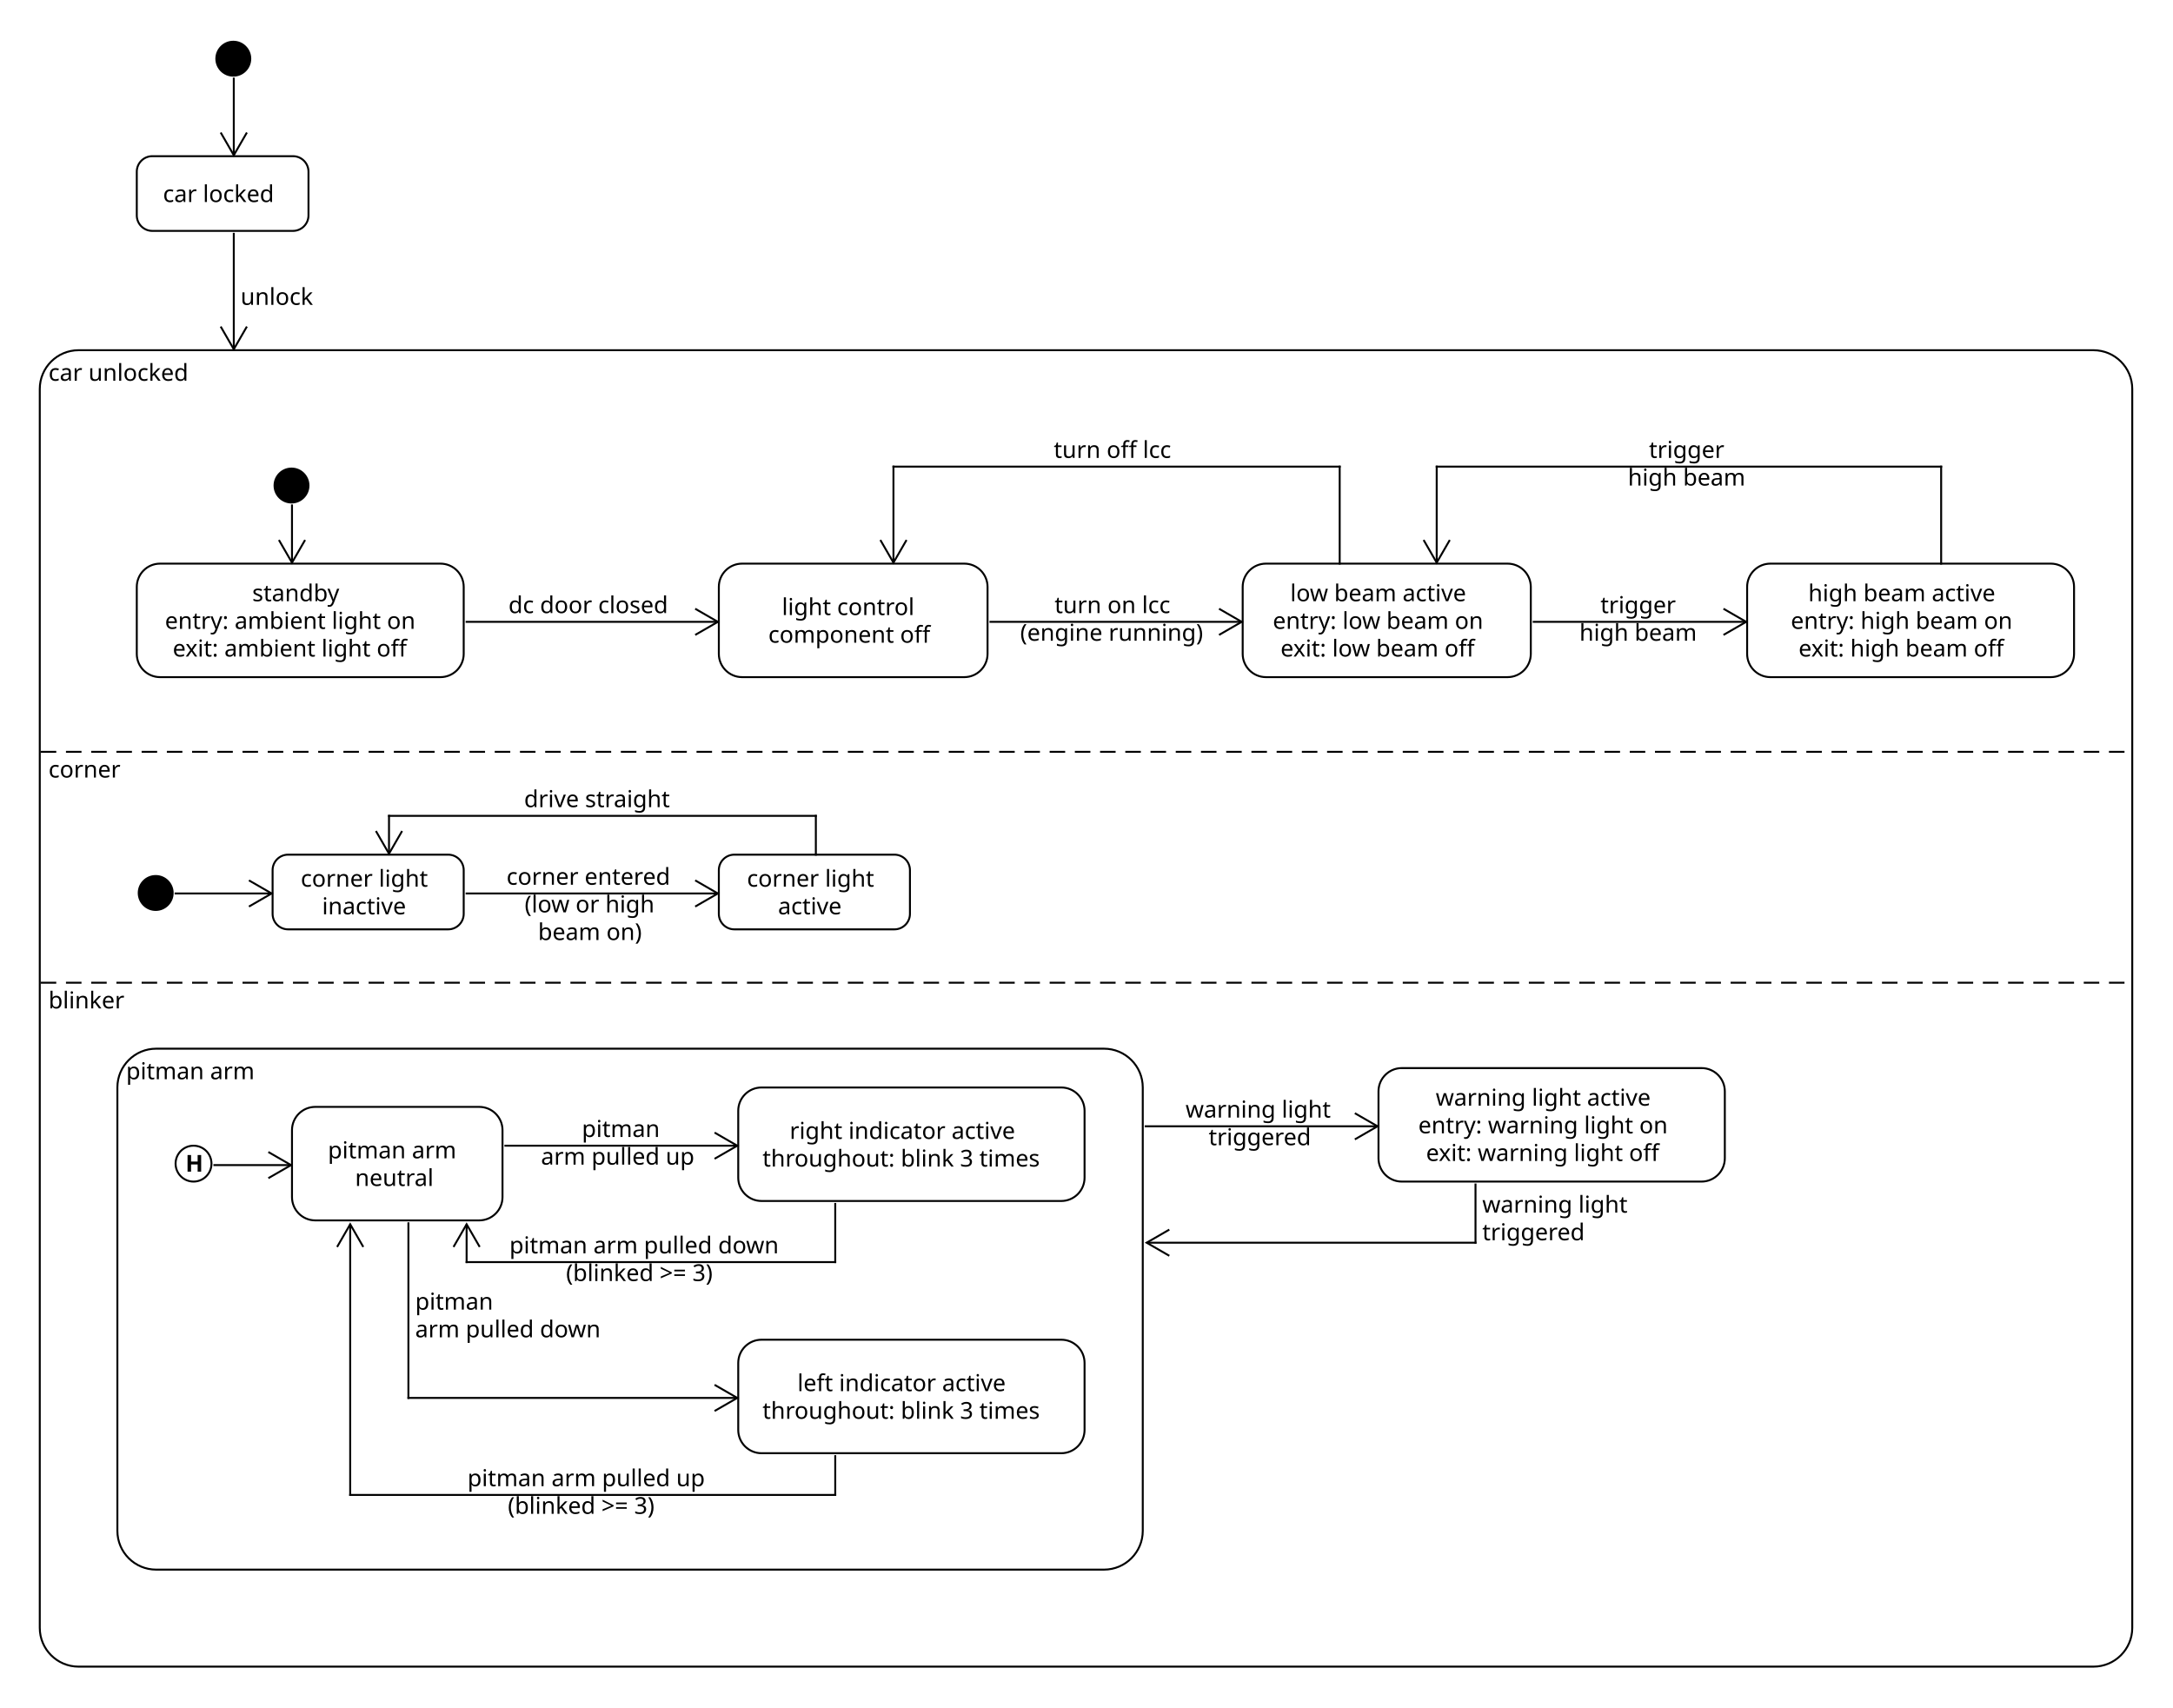
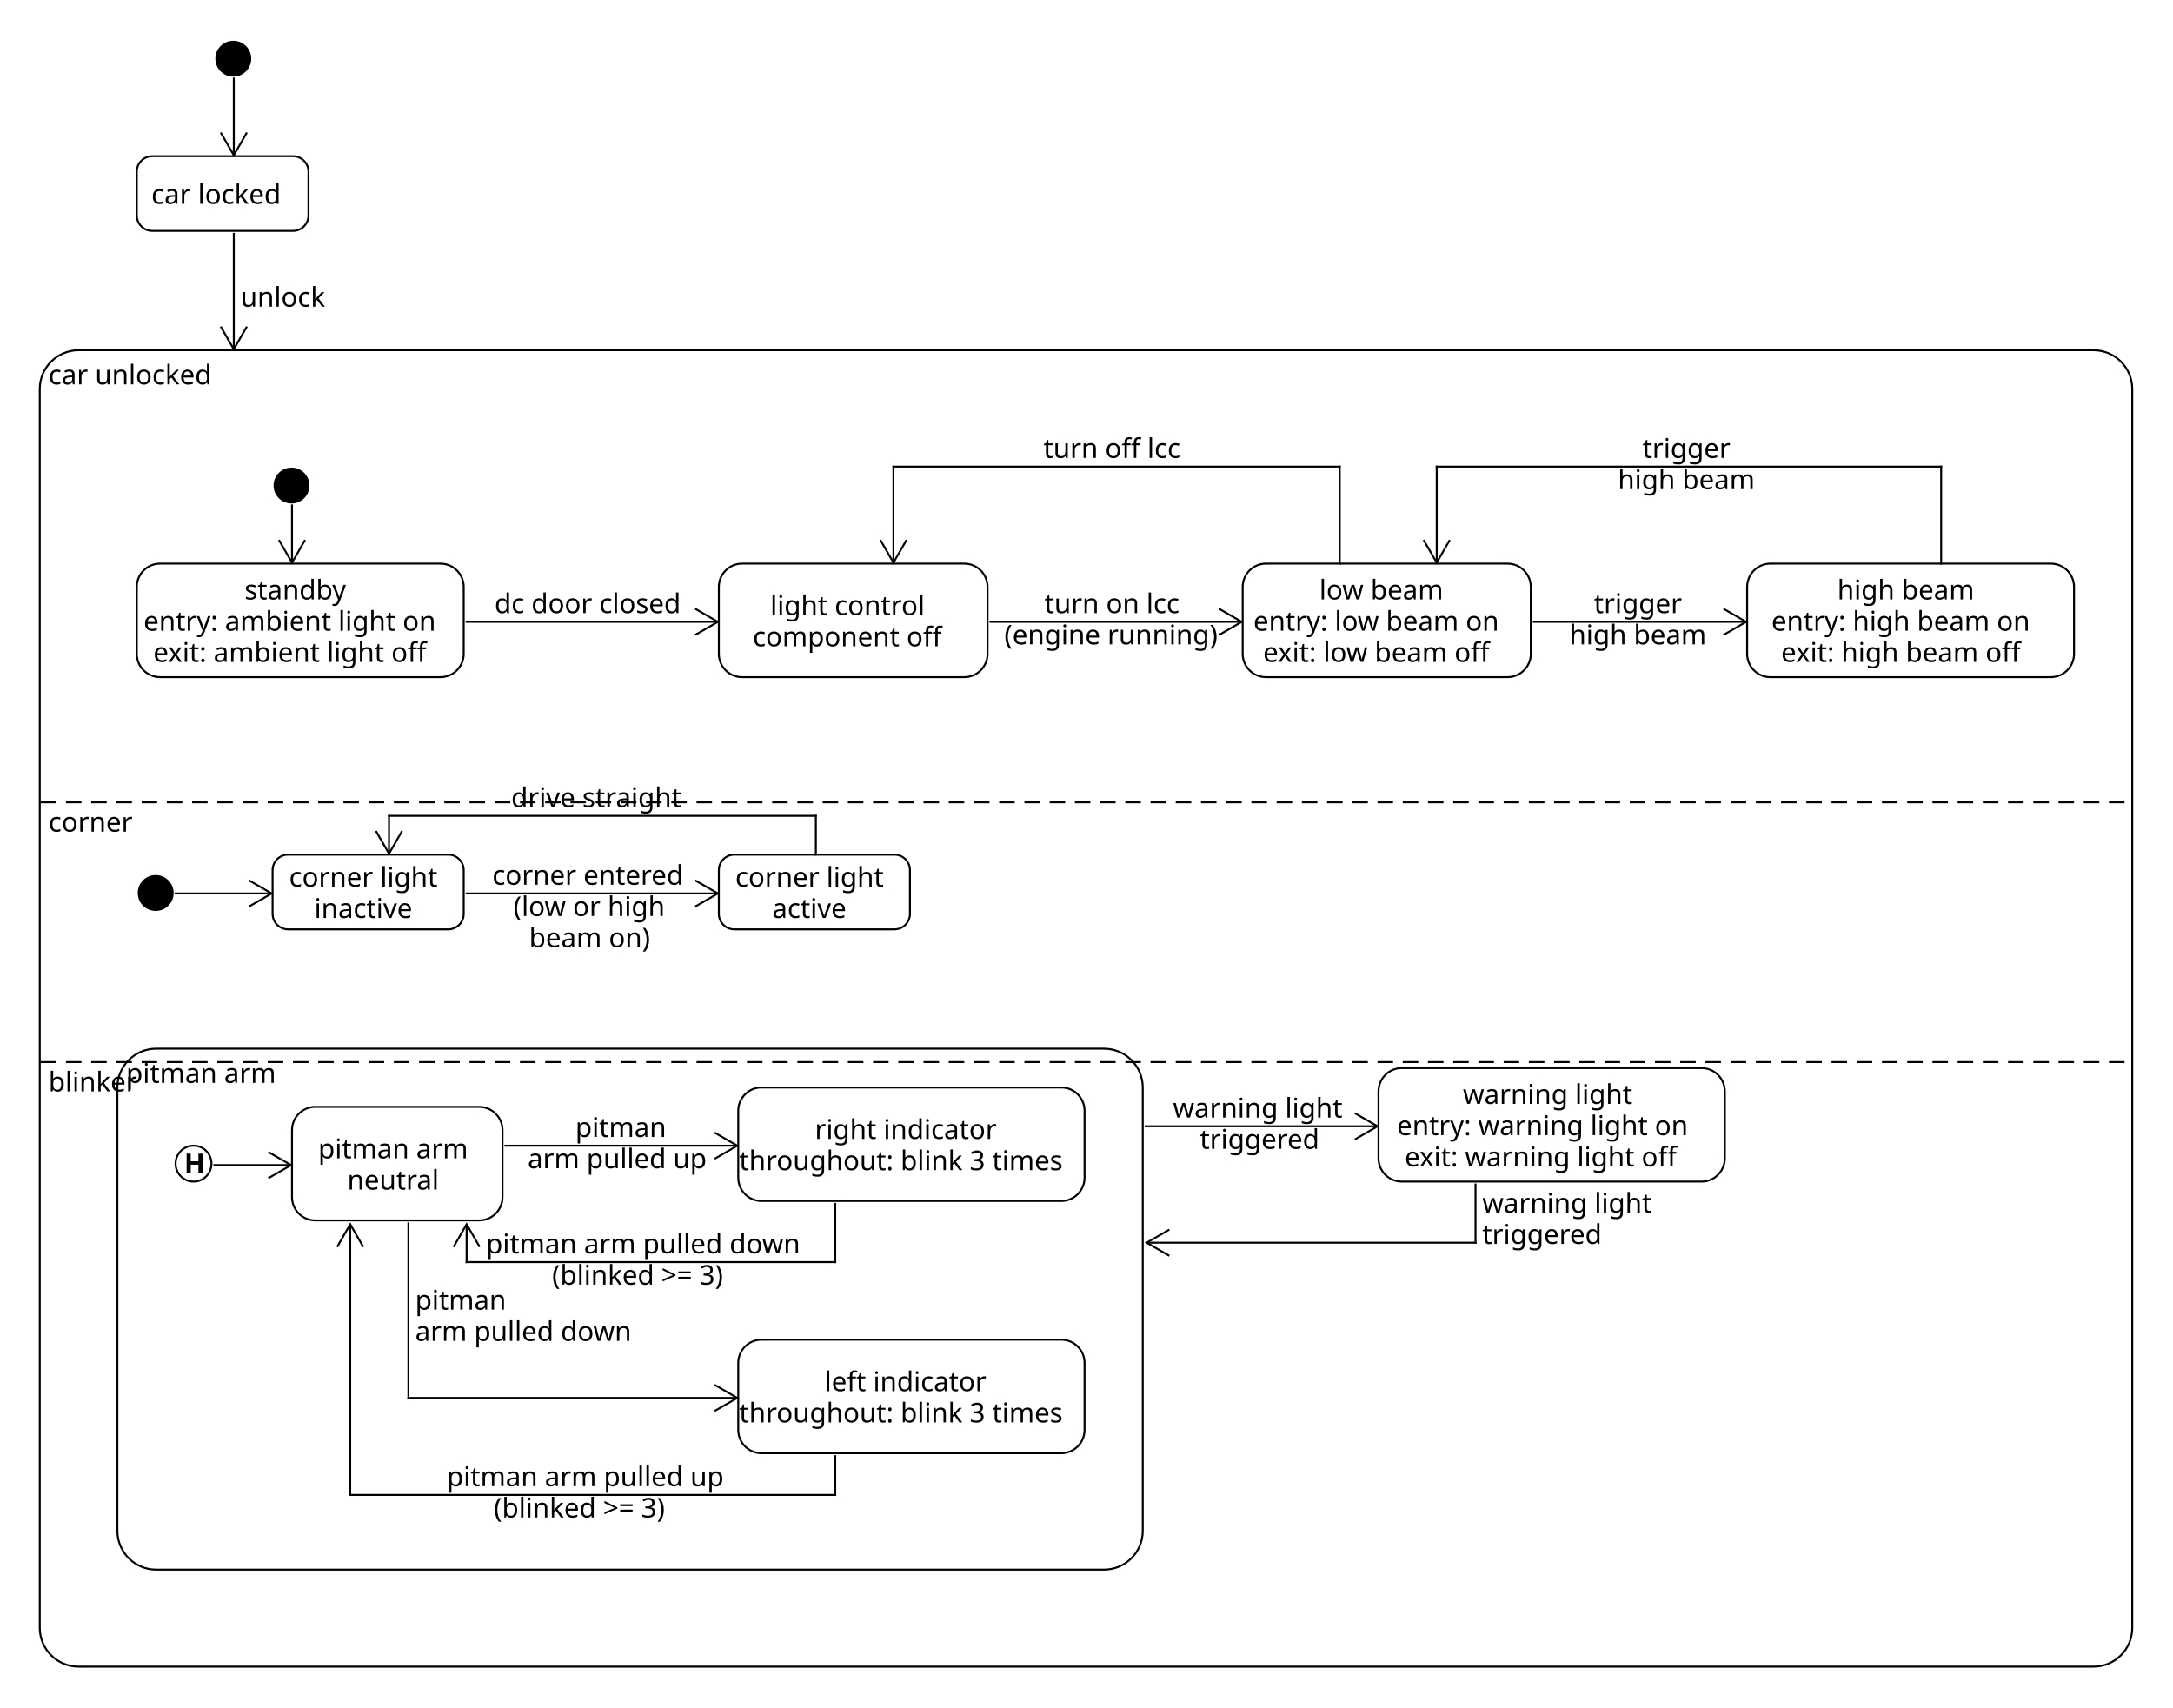
<svg xmlns="http://www.w3.org/2000/svg" fill-opacity="1" color-rendering="auto" color-interpolation="auto" text-rendering="auto" stroke="black" stroke-linecap="square" width="1120" stroke-miterlimit="10" shape-rendering="auto" stroke-opacity="1" fill="black" stroke-dasharray="none" font-weight="normal" stroke-width="1" viewBox="130 10 1120 880" height="880" font-family="'Dialog'" font-style="normal" stroke-linejoin="miter" font-size="12px" stroke-dashoffset="0" image-rendering="auto">
  <defs id="genericDefs" />
  <g>
    <defs id="defs1">
      <clipPath clipPathUnits="userSpaceOnUse" id="clipPath1">
        <path d="M0 0 L2147483647 0 L2147483647 2147483647 L0 2147483647 L0 0 Z" />
      </clipPath>
      <clipPath clipPathUnits="userSpaceOnUse" id="clipPath2">
        <path d="M0 0 L0 680 L1080 680 L1080 0 Z" />
      </clipPath>
      <clipPath clipPathUnits="userSpaceOnUse" id="clipPath3">
        <path d="M0 0 L0 270 L530 270 L530 0 Z" />
      </clipPath>
      <clipPath clipPathUnits="userSpaceOnUse" id="clipPath4">
        <path d="M0 0 L0 20 L20 20 L20 0 Z" />
      </clipPath>
      <clipPath clipPathUnits="userSpaceOnUse" id="clipPath5">
        <path d="M0 0 L0 60 L180 60 L180 0 Z" />
      </clipPath>
      <clipPath clipPathUnits="userSpaceOnUse" id="clipPath6">
        <path d="M0 0 L0 60 L110 60 L110 0 Z" />
      </clipPath>
      <clipPath clipPathUnits="userSpaceOnUse" id="clipPath7">
        <path d="M0 0 L0 40 L100 40 L100 0 Z" />
      </clipPath>
      <clipPath clipPathUnits="userSpaceOnUse" id="clipPath8">
        <path d="M0 0 L0 60 L170 60 L170 0 Z" />
      </clipPath>
      <clipPath clipPathUnits="userSpaceOnUse" id="clipPath9">
        <path d="M0 0 L0 60 L150 60 L150 0 Z" />
      </clipPath>
      <clipPath clipPathUnits="userSpaceOnUse" id="clipPath10">
        <path d="M0 0 L0 60 L140 60 L140 0 Z" />
      </clipPath>
      <clipPath clipPathUnits="userSpaceOnUse" id="clipPath11">
        <path d="M0 0 L0 40 L90 40 L90 0 Z" />
      </clipPath>
      <clipPath clipPathUnits="userSpaceOnUse" id="clipPath12">
-         <path d="M0 0 L0 40 L150 40 L150 0 Z" />
+         <path d="M0 0 L0 50 L150 50 L150 0 Z" />
      </clipPath>
      <clipPath clipPathUnits="userSpaceOnUse" id="clipPath13">
        <path d="M0 0 L0 60 L250 60 L250 0 Z" />
      </clipPath>
      <clipPath clipPathUnits="userSpaceOnUse" id="clipPath14">
-         <path d="M0 0 L0 60 L280 60 L280 0 Z" />
+         <path d="M0 0 L0 60 L290 60 L290 0 Z" />
      </clipPath>
      <clipPath clipPathUnits="userSpaceOnUse" id="clipPath15">
-         <path d="M0 0 L0 170 L280 170 L280 0 Z" />
+         <path d="M0 0 L0 180 L280 180 L280 0 Z" />
      </clipPath>
      <clipPath clipPathUnits="userSpaceOnUse" id="clipPath16">
        <path d="M0 0 L0 120 L200 120 L200 0 Z" />
      </clipPath>
      <clipPath clipPathUnits="userSpaceOnUse" id="clipPath17">
-         <path d="M0 0 L0 60 L220 60 L220 0 Z" />
+         <path d="M0 0 L0 70 L220 70 L220 0 Z" />
      </clipPath>
      <clipPath clipPathUnits="userSpaceOnUse" id="clipPath18">
        <path d="M0 0 L0 30 L70 30 L70 0 Z" />
      </clipPath>
      <clipPath clipPathUnits="userSpaceOnUse" id="clipPath19">
        <path d="M0 0 L0 60 L160 60 L160 0 Z" />
      </clipPath>
      <clipPath clipPathUnits="userSpaceOnUse" id="clipPath20">
        <path d="M0 0 L0 30 L80 30 L80 0 Z" />
      </clipPath>
      <clipPath clipPathUnits="userSpaceOnUse" id="clipPath21">
        <path d="M0 0 L0 60 L30 60 L30 0 Z" />
      </clipPath>
      <clipPath clipPathUnits="userSpaceOnUse" id="clipPath22">
        <path d="M0 0 L0 90 L290 90 L290 0 Z" />
      </clipPath>
      <clipPath clipPathUnits="userSpaceOnUse" id="clipPath23">
        <path d="M0 0 L0 90 L260 90 L260 0 Z" />
      </clipPath>
      <clipPath clipPathUnits="userSpaceOnUse" id="clipPath24">
-         <path d="M0 0 L0 40 L140 40 L140 0 Z" />
+         <path d="M0 0 L0 50 L140 50 L140 0 Z" />
      </clipPath>
      <clipPath clipPathUnits="userSpaceOnUse" id="clipPath25">
+         <path d="M0 0 L0 50 L160 50 L160 0 Z" />
+       </clipPath>
+       <clipPath clipPathUnits="userSpaceOnUse" id="clipPath26">
        <path d="M0 0 L0 40 L160 40 L160 0 Z" />
      </clipPath>
-       <clipPath clipPathUnits="userSpaceOnUse" id="clipPath26">
+       <clipPath clipPathUnits="userSpaceOnUse" id="clipPath27">
        <path d="M0 0 L0 90 L70 90 L70 0 Z" />
      </clipPath>
-       <clipPath clipPathUnits="userSpaceOnUse" id="clipPath27">
+       <clipPath clipPathUnits="userSpaceOnUse" id="clipPath28">
        <path d="M0 0 L0 70 L30 70 L30 0 Z" />
      </clipPath>
    </defs>
    <g fill="rgb(255,255,255)" fill-opacity="0" transform="translate(150,190)" stroke-opacity="0" stroke="rgb(255,255,255)">
      <rect x="0.5" y="0.5" clip-path="url(#clipPath2)" width="1078.5" rx="20" ry="20" height="678.5" stroke="none" />
    </g>
    <g transform="translate(150,190)">
      <rect x="0.5" y="0.5" clip-path="url(#clipPath2)" fill="none" width="1078.5" rx="20" ry="20" height="678.5" />
-       <text x="5" xml:space="preserve" y="16.25" clip-path="url(#clipPath2)" font-family="sans-serif" stroke="none">car unlocked</text>
-     </g>
-     <g stroke-miterlimit="5" stroke-dasharray="8,5" font-family="sans-serif" transform="translate(150,190)" stroke-linecap="butt">
-       <path fill="none" d="M1 207.5 L1079 207.5" clip-path="url(#clipPath2)" />
-       <text x="5" xml:space="preserve" y="220.75" clip-path="url(#clipPath2)" stroke="none">corner</text>
-       <path fill="none" d="M1 326.5 L1079 326.5" clip-path="url(#clipPath2)" />
-       <text x="5" xml:space="preserve" y="339.75" clip-path="url(#clipPath2)" stroke="none">blinker</text>
+       <text x="5" font-size="14px" y="18.109" clip-path="url(#clipPath2)" font-family="sans-serif" stroke="none" xml:space="preserve">car unlocked</text>
+     </g>
+     <g stroke-miterlimit="5" font-size="14px" stroke-dasharray="8,5" font-family="sans-serif" transform="translate(150,190)" stroke-linecap="butt">
+       <path fill="none" d="M1 233.531 L1079 233.531" clip-path="url(#clipPath2)" />
+       <text x="5" xml:space="preserve" y="248.641" clip-path="url(#clipPath2)" stroke="none">corner</text>
+       <path fill="none" d="M1 367.406 L1079 367.406" clip-path="url(#clipPath2)" />
+       <text x="5" xml:space="preserve" y="382.516" clip-path="url(#clipPath2)" stroke="none">blinker</text>
    </g>
    <g fill="rgb(255,255,255)" fill-opacity="0" transform="translate(190,550)" stroke-opacity="0" stroke="rgb(255,255,255)">
      <rect x="0.5" y="0.5" clip-path="url(#clipPath3)" width="528.5" rx="20" ry="20" height="268.5" stroke="none" />
    </g>
    <g transform="translate(190,550)">
      <rect x="0.5" y="0.5" clip-path="url(#clipPath3)" fill="none" width="528.5" rx="20" ry="20" height="268.5" />
-       <text x="5" xml:space="preserve" y="16.25" clip-path="url(#clipPath3)" font-family="sans-serif" stroke="none">pitman arm</text>
+       <text x="5" font-size="14px" y="18.109" clip-path="url(#clipPath3)" font-family="sans-serif" stroke="none" xml:space="preserve">pitman arm</text>
    </g>
    <g fill="rgb(255,255,255)" fill-opacity="0" transform="translate(220,600)" stroke-opacity="0" stroke="rgb(255,255,255)">
      <circle r="9.25" clip-path="url(#clipPath4)" cx="9.75" cy="9.75" stroke="none" />
    </g>
    <g transform="translate(220,600)">
      <circle fill="none" r="9.25" clip-path="url(#clipPath4)" cx="9.75" cy="9.75" />
-       <text x="5.586" y="13.875" clip-path="url(#clipPath4)" font-family="sans-serif" stroke="none" font-weight="bold" xml:space="preserve">H</text>
+       <text x="4.922" font-size="14px" y="14.602" clip-path="url(#clipPath4)" font-family="sans-serif" stroke="none" font-weight="bold" xml:space="preserve">H</text>
    </g>
    <g fill="rgb(255,255,255)" fill-opacity="0" transform="translate(840,560)" stroke-opacity="0" stroke="rgb(255,255,255)">
      <rect x="0.5" y="0.5" clip-path="url(#clipPath5)" width="178.5" rx="12" ry="12" height="58.5" stroke="none" />
    </g>
    <g transform="translate(840,560)">
      <rect x="0.5" y="0.5" clip-path="url(#clipPath5)" fill="none" width="178.5" rx="12" ry="12" height="58.5" />
-       <text x="30" xml:space="preserve" y="19.875" clip-path="url(#clipPath5)" font-family="sans-serif" stroke="none">warning light active</text>
-       <text x="21" xml:space="preserve" y="34.125" clip-path="url(#clipPath5)" font-family="sans-serif" stroke="none">entry: warning light on</text>
-       <text x="25" xml:space="preserve" y="48.375" clip-path="url(#clipPath5)" font-family="sans-serif" stroke="none">exit: warning light off</text>
+       <text x="44" font-size="14px" y="18.945" clip-path="url(#clipPath5)" font-family="sans-serif" stroke="none" xml:space="preserve">warning light</text>
+       <text x="10" font-size="14px" y="35.055" clip-path="url(#clipPath5)" font-family="sans-serif" stroke="none" xml:space="preserve">entry: warning light on</text>
+       <text x="14" font-size="14px" y="51.164" clip-path="url(#clipPath5)" font-family="sans-serif" stroke="none" xml:space="preserve">exit: warning light off</text>
    </g>
    <g fill="rgb(255,255,255)" fill-opacity="0" transform="translate(510,700)" stroke-opacity="0" stroke="rgb(255,255,255)">
      <rect x="0.5" y="0.5" clip-path="url(#clipPath5)" width="178.5" rx="12" ry="12" height="58.5" stroke="none" />
    </g>
    <g transform="translate(510,700)">
      <rect x="0.5" y="0.5" clip-path="url(#clipPath5)" fill="none" width="178.5" rx="12" ry="12" height="58.5" />
-       <text x="31" xml:space="preserve" y="27" clip-path="url(#clipPath5)" font-family="sans-serif" stroke="none">left indicator active</text>
-       <text x="13" xml:space="preserve" y="41.25" clip-path="url(#clipPath5)" font-family="sans-serif" stroke="none">throughout: blink 3 times</text>
+       <text x="45" font-size="14px" y="27" clip-path="url(#clipPath5)" font-family="sans-serif" stroke="none" xml:space="preserve">left indicator</text>
+       <text x="1" font-size="14px" y="43.109" clip-path="url(#clipPath5)" font-family="sans-serif" stroke="none" xml:space="preserve">throughout: blink 3 times</text>
    </g>
    <g fill="rgb(255,255,255)" fill-opacity="0" transform="translate(510,570)" stroke-opacity="0" stroke="rgb(255,255,255)">
      <rect x="0.5" y="0.5" clip-path="url(#clipPath5)" width="178.5" rx="12" ry="12" height="58.5" stroke="none" />
    </g>
    <g transform="translate(510,570)">
      <rect x="0.5" y="0.5" clip-path="url(#clipPath5)" fill="none" width="178.5" rx="12" ry="12" height="58.5" />
-       <text x="27" xml:space="preserve" y="27" clip-path="url(#clipPath5)" font-family="sans-serif" stroke="none">right indicator active</text>
-       <text x="13" xml:space="preserve" y="41.25" clip-path="url(#clipPath5)" font-family="sans-serif" stroke="none">throughout: blink 3 times</text>
+       <text x="40" font-size="14px" y="27" clip-path="url(#clipPath5)" font-family="sans-serif" stroke="none" xml:space="preserve">right indicator</text>
+       <text x="1" font-size="14px" y="43.109" clip-path="url(#clipPath5)" font-family="sans-serif" stroke="none" xml:space="preserve">throughout: blink 3 times</text>
    </g>
    <g fill="rgb(255,255,255)" fill-opacity="0" transform="translate(280,580)" stroke-opacity="0" stroke="rgb(255,255,255)">
      <rect x="0.5" y="0.5" clip-path="url(#clipPath6)" width="108.5" rx="12" ry="12" height="58.5" stroke="none" />
    </g>
    <g transform="translate(280,580)">
      <rect x="0.5" y="0.5" clip-path="url(#clipPath6)" fill="none" width="108.5" rx="12" ry="12" height="58.5" />
-       <text x="19" xml:space="preserve" y="27" clip-path="url(#clipPath6)" font-family="sans-serif" stroke="none">pitman arm </text>
-       <text x="33" xml:space="preserve" y="41.25" clip-path="url(#clipPath6)" font-family="sans-serif" stroke="none">neutral</text>
+       <text x="14" font-size="14px" y="27" clip-path="url(#clipPath6)" font-family="sans-serif" stroke="none" xml:space="preserve">pitman arm </text>
+       <text x="29" font-size="14px" y="43.109" clip-path="url(#clipPath6)" font-family="sans-serif" stroke="none" xml:space="preserve">neutral</text>
    </g>
    <g fill="rgb(255,255,255)" fill-opacity="0" transform="translate(500,450)" stroke-opacity="0" stroke="rgb(255,255,255)">
      <rect x="0.5" y="0.5" clip-path="url(#clipPath7)" width="98.5" rx="8" ry="8" height="38.5" stroke="none" />
    </g>
    <g transform="translate(500,450)">
      <rect x="0.5" y="0.5" clip-path="url(#clipPath7)" fill="none" width="98.5" rx="8" ry="8" height="38.5" />
-       <text x="15" xml:space="preserve" y="17" clip-path="url(#clipPath7)" font-family="sans-serif" stroke="none">corner light</text>
-       <text x="31" xml:space="preserve" y="31.25" clip-path="url(#clipPath7)" font-family="sans-serif" stroke="none">active</text>
+       <text x="9" font-size="14px" y="17" clip-path="url(#clipPath7)" font-family="sans-serif" stroke="none" xml:space="preserve">corner light</text>
+       <text x="28" font-size="14px" y="33.109" clip-path="url(#clipPath7)" font-family="sans-serif" stroke="none" xml:space="preserve">active</text>
    </g>
    <g fill="rgb(255,255,255)" fill-opacity="0" transform="translate(270,450)" stroke-opacity="0" stroke="rgb(255,255,255)">
      <rect x="0.5" y="0.5" clip-path="url(#clipPath7)" width="98.5" rx="8" ry="8" height="38.5" stroke="none" />
    </g>
    <g transform="translate(270,450)">
      <rect x="0.5" y="0.5" clip-path="url(#clipPath7)" fill="none" width="98.5" rx="8" ry="8" height="38.5" />
-       <text x="15" xml:space="preserve" y="17" clip-path="url(#clipPath7)" font-family="sans-serif" stroke="none">corner light</text>
-       <text x="26" xml:space="preserve" y="31.25" clip-path="url(#clipPath7)" font-family="sans-serif" stroke="none">inactive</text>
+       <text x="9" font-size="14px" y="17" clip-path="url(#clipPath7)" font-family="sans-serif" stroke="none" xml:space="preserve">corner light</text>
+       <text x="22" font-size="14px" y="33.109" clip-path="url(#clipPath7)" font-family="sans-serif" stroke="none" xml:space="preserve">inactive</text>
    </g>
    <g transform="translate(200,460)">
      <circle r="8.75" clip-path="url(#clipPath4)" cx="10.25" cy="10.25" stroke="none" />
      <circle fill="none" r="8.75" clip-path="url(#clipPath4)" cx="10.25" cy="10.25" />
    </g>
    <g transform="translate(270,250)">
      <circle r="8.75" clip-path="url(#clipPath4)" cx="10.25" cy="10.25" stroke="none" />
      <circle fill="none" r="8.75" clip-path="url(#clipPath4)" cx="10.25" cy="10.25" />
    </g>
    <g fill="rgb(255,255,255)" fill-opacity="0" transform="translate(1030,300)" stroke-opacity="0" stroke="rgb(255,255,255)">
      <rect x="0.5" y="0.5" clip-path="url(#clipPath8)" width="168.5" rx="12" ry="12" height="58.5" stroke="none" />
    </g>
    <g transform="translate(1030,300)">
      <rect x="0.5" y="0.5" clip-path="url(#clipPath8)" fill="none" width="168.5" rx="12" ry="12" height="58.5" />
-       <text x="32" xml:space="preserve" y="19.875" clip-path="url(#clipPath8)" font-family="sans-serif" stroke="none">high beam active</text>
-       <text x="23" xml:space="preserve" y="34.125" clip-path="url(#clipPath8)" font-family="sans-serif" stroke="none">entry: high beam on</text>
-       <text x="27" xml:space="preserve" y="48.375" clip-path="url(#clipPath8)" font-family="sans-serif" stroke="none">exit: high beam off</text>
+       <text x="47" font-size="14px" y="18.945" clip-path="url(#clipPath8)" font-family="sans-serif" stroke="none" xml:space="preserve">high beam</text>
+       <text x="13" font-size="14px" y="35.055" clip-path="url(#clipPath8)" font-family="sans-serif" stroke="none" xml:space="preserve">entry: high beam on</text>
+       <text x="18" font-size="14px" y="51.164" clip-path="url(#clipPath8)" font-family="sans-serif" stroke="none" xml:space="preserve">exit: high beam off</text>
    </g>
    <g fill="rgb(255,255,255)" fill-opacity="0" transform="translate(770,300)" stroke-opacity="0" stroke="rgb(255,255,255)">
      <rect x="0.5" y="0.5" clip-path="url(#clipPath9)" width="148.5" rx="12" ry="12" height="58.5" stroke="none" />
    </g>
    <g transform="translate(770,300)">
      <rect x="0.5" y="0.5" clip-path="url(#clipPath9)" fill="none" width="148.5" rx="12" ry="12" height="58.5" />
-       <text x="25" xml:space="preserve" y="19.875" clip-path="url(#clipPath9)" font-family="sans-serif" stroke="none">low beam active</text>
-       <text x="16" xml:space="preserve" y="34.125" clip-path="url(#clipPath9)" font-family="sans-serif" stroke="none">entry: low beam on</text>
-       <text x="20" xml:space="preserve" y="48.375" clip-path="url(#clipPath9)" font-family="sans-serif" stroke="none">exit: low beam off</text>
+       <text x="40" font-size="14px" y="18.945" clip-path="url(#clipPath9)" font-family="sans-serif" stroke="none" xml:space="preserve">low beam</text>
+       <text x="6" font-size="14px" y="35.055" clip-path="url(#clipPath9)" font-family="sans-serif" stroke="none" xml:space="preserve">entry: low beam on</text>
+       <text x="11" font-size="14px" y="51.164" clip-path="url(#clipPath9)" font-family="sans-serif" stroke="none" xml:space="preserve">exit: low beam off</text>
    </g>
    <g fill="rgb(255,255,255)" fill-opacity="0" transform="translate(500,300)" stroke-opacity="0" stroke="rgb(255,255,255)">
      <rect x="0.5" y="0.5" clip-path="url(#clipPath10)" width="138.5" rx="12" ry="12" height="58.5" stroke="none" />
    </g>
    <g transform="translate(500,300)">
      <rect x="0.5" y="0.5" clip-path="url(#clipPath10)" fill="none" width="138.5" rx="12" ry="12" height="58.5" />
-       <text x="33" xml:space="preserve" y="27" clip-path="url(#clipPath10)" font-family="sans-serif" stroke="none">light control </text>
-       <text x="26" xml:space="preserve" y="41.25" clip-path="url(#clipPath10)" font-family="sans-serif" stroke="none">component off</text>
+       <text x="27" font-size="14px" y="27" clip-path="url(#clipPath10)" font-family="sans-serif" stroke="none" xml:space="preserve">light control </text>
+       <text x="18" font-size="14px" y="43.109" clip-path="url(#clipPath10)" font-family="sans-serif" stroke="none" xml:space="preserve">component off</text>
    </g>
    <g fill="rgb(255,255,255)" fill-opacity="0" transform="translate(200,300)" stroke-opacity="0" stroke="rgb(255,255,255)">
      <rect x="0.5" y="0.5" clip-path="url(#clipPath8)" width="168.5" rx="12" ry="12" height="58.5" stroke="none" />
    </g>
    <g transform="translate(200,300)">
      <rect x="0.5" y="0.5" clip-path="url(#clipPath8)" fill="none" width="168.5" rx="12" ry="12" height="58.5" />
-       <text x="60" xml:space="preserve" y="19.875" clip-path="url(#clipPath8)" font-family="sans-serif" stroke="none">standby</text>
-       <text x="15" xml:space="preserve" y="34.125" clip-path="url(#clipPath8)" font-family="sans-serif" stroke="none">entry: ambient light on</text>
-       <text x="19" xml:space="preserve" y="48.375" clip-path="url(#clipPath8)" font-family="sans-serif" stroke="none">exit: ambient light off</text>
+       <text x="56" font-size="14px" y="18.945" clip-path="url(#clipPath8)" font-family="sans-serif" stroke="none" xml:space="preserve">standby</text>
+       <text x="4" font-size="14px" y="35.055" clip-path="url(#clipPath8)" font-family="sans-serif" stroke="none" xml:space="preserve">entry: ambient light on</text>
+       <text x="9" font-size="14px" y="51.164" clip-path="url(#clipPath8)" font-family="sans-serif" stroke="none" xml:space="preserve">exit: ambient light off</text>
    </g>
    <g fill="rgb(255,255,255)" fill-opacity="0" transform="translate(200,90)" stroke-opacity="0" stroke="rgb(255,255,255)">
      <rect x="0.5" y="0.5" clip-path="url(#clipPath11)" width="88.5" rx="8" ry="8" height="38.5" stroke="none" />
    </g>
    <g transform="translate(200,90)">
      <rect x="0.5" y="0.5" clip-path="url(#clipPath11)" fill="none" width="88.5" rx="8" ry="8" height="38.5" />
-       <text x="14" xml:space="preserve" y="24.125" clip-path="url(#clipPath11)" font-family="sans-serif" stroke="none">car locked</text>
+       <text x="8" font-size="14px" y="25.055" clip-path="url(#clipPath11)" font-family="sans-serif" stroke="none" xml:space="preserve">car locked</text>
    </g>
    <g transform="translate(240,30)">
      <circle r="8.75" clip-path="url(#clipPath4)" cx="10.25" cy="10.25" stroke="none" />
      <circle fill="none" r="8.75" clip-path="url(#clipPath4)" cx="10.25" cy="10.25" />
    </g>
    <g transform="translate(710,570)">
      <path fill="none" d="M10.5 20.5 L129.5 20.5" clip-path="url(#clipPath12)" />
      <path fill="none" d="M118.742 27 L130 20.5 L118.742 14" clip-path="url(#clipPath12)" />
-       <text x="31.055" xml:space="preserve" y="16" clip-path="url(#clipPath12)" font-family="sans-serif" stroke="none">warning light</text>
-       <text x="42.945" xml:space="preserve" y="30.25" clip-path="url(#clipPath12)" font-family="sans-serif" stroke="none">triggered</text>
+       <text x="24.57" font-size="14px" y="16" clip-path="url(#clipPath12)" font-family="sans-serif" stroke="none" xml:space="preserve">warning light</text>
+       <text x="38.438" font-size="14px" y="32.109" clip-path="url(#clipPath12)" font-family="sans-serif" stroke="none" xml:space="preserve">triggered</text>
    </g>
    <g transform="translate(320,410)">
      <path fill="none" d="M230.5 40.5 L230.5 20.5" clip-path="url(#clipPath13)" />
      <path fill="none" d="M230.5 20.5 L10.5 20.5" clip-path="url(#clipPath13)" />
      <path fill="none" d="M10.5 20.5 L10.5 39.5" clip-path="url(#clipPath13)" />
      <path fill="none" d="M4 28.742 L10.5 40 L17 28.742" clip-path="url(#clipPath13)" />
-       <text x="80.125" xml:space="preserve" y="16" clip-path="url(#clipPath13)" font-family="sans-serif" stroke="none">drive straight</text>
+       <text x="73.481" font-size="14px" y="16" clip-path="url(#clipPath13)" font-family="sans-serif" stroke="none" xml:space="preserve">drive straight</text>
    </g>
    <g transform="translate(710,610)">
      <path fill="none" d="M180.5 10.5 L180.5 40.5" clip-path="url(#clipPath14)" />
      <path fill="none" d="M180.5 40.5 L11.5 40.5" clip-path="url(#clipPath14)" />
      <path fill="none" d="M22.258 34 L11 40.5 L22.258 47" clip-path="url(#clipPath14)" />
-       <text x="184" xml:space="preserve" y="25" clip-path="url(#clipPath14)" font-family="sans-serif" stroke="none">warning light</text>
-       <text x="184" xml:space="preserve" y="39.25" clip-path="url(#clipPath14)" font-family="sans-serif" stroke="none">triggered</text>
+       <text x="184" font-size="14px" y="25" clip-path="url(#clipPath14)" font-family="sans-serif" stroke="none" xml:space="preserve">warning light</text>
+       <text x="184" font-size="14px" y="41.109" clip-path="url(#clipPath14)" font-family="sans-serif" stroke="none" xml:space="preserve">triggered</text>
    </g>
    <g transform="translate(300,630)">
      <path fill="none" d="M260.5 130.5 L260.5 150.5" clip-path="url(#clipPath15)" />
      <path fill="none" d="M260.5 150.5 L10.5 150.5" clip-path="url(#clipPath15)" />
      <path fill="none" d="M10.5 150.5 L10.5 11.5" clip-path="url(#clipPath15)" />
      <path fill="none" d="M17 22.258 L10.5 11 L4 22.258" clip-path="url(#clipPath15)" />
-       <text x="70.952" xml:space="preserve" y="146" clip-path="url(#clipPath15)" font-family="sans-serif" stroke="none">pitman arm pulled up</text>
-       <text x="91.74" xml:space="preserve" y="160.25" clip-path="url(#clipPath15)" font-family="sans-serif" stroke="none">(blinked &gt;= 3)</text>
+       <text x="60.275" font-size="14px" y="146" clip-path="url(#clipPath15)" font-family="sans-serif" stroke="none" xml:space="preserve">pitman arm pulled up</text>
+       <text x="84.53" font-size="14px" y="162.109" clip-path="url(#clipPath15)" font-family="sans-serif" stroke="none" xml:space="preserve">(blinked &gt;= 3)</text>
    </g>
    <g transform="translate(330,630)">
      <path fill="none" d="M10.5 10.5 L10.5 100.5" clip-path="url(#clipPath16)" />
      <path fill="none" d="M10.5 100.5 L179.5 100.5" clip-path="url(#clipPath16)" />
      <path fill="none" d="M168.742 107 L180 100.5 L168.742 94" clip-path="url(#clipPath16)" />
-       <text x="14" xml:space="preserve" y="55" clip-path="url(#clipPath16)" font-family="sans-serif" stroke="none">pitman </text>
-       <text x="14" xml:space="preserve" y="69.25" clip-path="url(#clipPath16)" font-family="sans-serif" stroke="none">arm pulled down</text>
+       <text x="14" font-size="14px" y="55" clip-path="url(#clipPath16)" font-family="sans-serif" stroke="none" xml:space="preserve">pitman </text>
+       <text x="14" font-size="14px" y="71.109" clip-path="url(#clipPath16)" font-family="sans-serif" stroke="none" xml:space="preserve">arm pulled down</text>
    </g>
    <g transform="translate(360,620)">
      <path fill="none" d="M200.5 10.5 L200.5 40.5" clip-path="url(#clipPath17)" />
      <path fill="none" d="M200.5 40.5 L10.5 40.5" clip-path="url(#clipPath17)" />
      <path fill="none" d="M10.5 40.5 L10.5 21.5" clip-path="url(#clipPath17)" />
      <path fill="none" d="M17 32.258 L10.5 21 L4 32.258" clip-path="url(#clipPath17)" />
-       <text x="32.556" xml:space="preserve" y="36" clip-path="url(#clipPath17)" font-family="sans-serif" stroke="none">pitman arm pulled down</text>
-       <text x="61.74" xml:space="preserve" y="50.25" clip-path="url(#clipPath17)" font-family="sans-serif" stroke="none">(blinked &gt;= 3)</text>
+       <text x="20.479" font-size="14px" y="36" clip-path="url(#clipPath17)" font-family="sans-serif" stroke="none" xml:space="preserve">pitman arm pulled down</text>
+       <text x="54.53" font-size="14px" y="52.109" clip-path="url(#clipPath17)" font-family="sans-serif" stroke="none" xml:space="preserve">(blinked &gt;= 3)</text>
    </g>
    <g transform="translate(380,580)">
      <path fill="none" d="M10.5 20.5 L129.5 20.5" clip-path="url(#clipPath12)" />
      <path fill="none" d="M118.742 27 L130 20.5 L118.742 14" clip-path="url(#clipPath12)" />
-       <text x="49.9" xml:space="preserve" y="16" clip-path="url(#clipPath12)" font-family="sans-serif" stroke="none">pitman </text>
-       <text x="28.824" xml:space="preserve" y="30.25" clip-path="url(#clipPath12)" font-family="sans-serif" stroke="none">arm pulled up</text>
+       <text x="46.548" font-size="14px" y="16" clip-path="url(#clipPath12)" font-family="sans-serif" stroke="none" xml:space="preserve">pitman </text>
+       <text x="21.967" font-size="14px" y="32.109" clip-path="url(#clipPath12)" font-family="sans-serif" stroke="none" xml:space="preserve">arm pulled up</text>
    </g>
    <g transform="translate(230,600)">
      <path fill="none" d="M10.5 10.5 L49.5 10.5" clip-path="url(#clipPath18)" />
      <path fill="none" d="M38.742 17 L50 10.5 L38.742 4" clip-path="url(#clipPath18)" />
    </g>
    <g transform="translate(360,450)">
      <path fill="none" d="M10.5 20.5 L139.5 20.5" clip-path="url(#clipPath19)" />
      <path fill="none" d="M128.742 27 L140 20.5 L128.742 14" clip-path="url(#clipPath19)" />
-       <text x="31.061" xml:space="preserve" y="16" clip-path="url(#clipPath19)" font-family="sans-serif" stroke="none">corner entered</text>
-       <text x="40.402" xml:space="preserve" y="30.25" clip-path="url(#clipPath19)" font-family="sans-serif" stroke="none">(low or high</text>
-       <text x="47.316" xml:space="preserve" y="44.5" clip-path="url(#clipPath19)" font-family="sans-serif" stroke="none">beam on)</text>
+       <text x="23.744" font-size="14px" y="16" clip-path="url(#clipPath19)" font-family="sans-serif" stroke="none" xml:space="preserve">corner entered</text>
+       <text x="34.639" font-size="14px" y="32.109" clip-path="url(#clipPath19)" font-family="sans-serif" stroke="none" xml:space="preserve">(low or high</text>
+       <text x="42.697" font-size="14px" y="48.219" clip-path="url(#clipPath19)" font-family="sans-serif" stroke="none" xml:space="preserve">beam on)</text>
    </g>
    <g transform="translate(210,460)">
      <path fill="none" d="M10.5 10.5 L59.5 10.5" clip-path="url(#clipPath20)" />
      <path fill="none" d="M48.742 17 L60 10.5 L48.742 4" clip-path="url(#clipPath20)" />
    </g>
    <g transform="translate(270,260)">
      <path fill="none" d="M10.5 10.5 L10.5 39.5" clip-path="url(#clipPath21)" />
      <path fill="none" d="M4 28.742 L10.5 40 L17 28.742" clip-path="url(#clipPath21)" />
    </g>
    <g transform="translate(860,230)">
      <path fill="none" d="M270.5 70.5 L270.5 20.5" clip-path="url(#clipPath22)" />
      <path fill="none" d="M270.5 20.5 L10.5 20.5" clip-path="url(#clipPath22)" />
      <path fill="none" d="M10.5 20.5 L10.5 69.5" clip-path="url(#clipPath22)" />
      <path fill="none" d="M4 58.742 L10.5 70 L17 58.742" clip-path="url(#clipPath22)" />
-       <text x="119.9" xml:space="preserve" y="16" clip-path="url(#clipPath22)" font-family="sans-serif" stroke="none">trigger </text>
-       <text x="109.046" xml:space="preserve" y="30.25" clip-path="url(#clipPath22)" font-family="sans-serif" stroke="none">high beam</text>
+       <text x="116.552" font-size="14px" y="16" clip-path="url(#clipPath22)" font-family="sans-serif" stroke="none" xml:space="preserve">trigger </text>
+       <text x="103.88" font-size="14px" y="32.109" clip-path="url(#clipPath22)" font-family="sans-serif" stroke="none" xml:space="preserve">high beam</text>
    </g>
    <g transform="translate(580,230)">
      <path fill="none" d="M240.5 70.5 L240.5 20.5" clip-path="url(#clipPath23)" />
      <path fill="none" d="M240.5 20.5 L10.5 20.5" clip-path="url(#clipPath23)" />
      <path fill="none" d="M10.5 20.5 L10.5 69.5" clip-path="url(#clipPath23)" />
      <path fill="none" d="M4 58.742 L10.5 70 L17 58.742" clip-path="url(#clipPath23)" />
-       <text x="93.134" xml:space="preserve" y="16" clip-path="url(#clipPath23)" font-family="sans-serif" stroke="none">turn off lcc</text>
+       <text x="87.823" font-size="14px" y="16" clip-path="url(#clipPath23)" font-family="sans-serif" stroke="none" xml:space="preserve">turn off lcc</text>
    </g>
    <g transform="translate(910,310)">
      <path fill="none" d="M10.5 20.5 L119.5 20.5" clip-path="url(#clipPath24)" />
      <path fill="none" d="M108.742 27 L120 20.5 L108.742 14" clip-path="url(#clipPath24)" />
-       <text x="44.9" xml:space="preserve" y="16" clip-path="url(#clipPath24)" font-family="sans-serif" stroke="none">trigger </text>
-       <text x="34.046" xml:space="preserve" y="30.25" clip-path="url(#clipPath24)" font-family="sans-serif" stroke="none">high beam</text>
+       <text x="41.552" font-size="14px" y="16" clip-path="url(#clipPath24)" font-family="sans-serif" stroke="none" xml:space="preserve">trigger </text>
+       <text x="28.88" font-size="14px" y="32.109" clip-path="url(#clipPath24)" font-family="sans-serif" stroke="none" xml:space="preserve">high beam</text>
    </g>
    <g transform="translate(630,310)">
      <path fill="none" d="M10.5 20.5 L139.5 20.5" clip-path="url(#clipPath25)" />
      <path fill="none" d="M128.742 27 L140 20.5 L128.742 14" clip-path="url(#clipPath25)" />
-       <text x="43.556" xml:space="preserve" y="16" clip-path="url(#clipPath25)" font-family="sans-serif" stroke="none">turn on lcc</text>
-       <text x="25.822" xml:space="preserve" y="30.25" clip-path="url(#clipPath25)" font-family="sans-serif" stroke="none">(engine running)</text>
+       <text x="38.315" font-size="14px" y="16" clip-path="url(#clipPath25)" font-family="sans-serif" stroke="none" xml:space="preserve">turn on lcc</text>
+       <text x="17.626" font-size="14px" y="32.109" clip-path="url(#clipPath25)" font-family="sans-serif" stroke="none" xml:space="preserve">(engine running)</text>
    </g>
    <g transform="translate(360,310)">
-       <path fill="none" d="M10.5 20.5 L139.5 20.5" clip-path="url(#clipPath25)" />
-       <path fill="none" d="M128.742 27 L140 20.5 L128.742 14" clip-path="url(#clipPath25)" />
-       <text x="32.069" xml:space="preserve" y="16" clip-path="url(#clipPath25)" font-family="sans-serif" stroke="none">dc door closed</text>
+       <path fill="none" d="M10.5 20.5 L139.5 20.5" clip-path="url(#clipPath26)" />
+       <path fill="none" d="M128.742 27 L140 20.5 L128.742 14" clip-path="url(#clipPath26)" />
+       <text x="24.919" font-size="14px" y="16" clip-path="url(#clipPath26)" font-family="sans-serif" stroke="none" xml:space="preserve">dc door closed</text>
    </g>
    <g transform="translate(240,120)">
-       <path fill="none" d="M10.5 10.5 L10.5 69.5" clip-path="url(#clipPath26)" />
-       <path fill="none" d="M4 58.742 L10.5 70 L17 58.742" clip-path="url(#clipPath26)" />
-       <text x="14" xml:space="preserve" y="47.125" clip-path="url(#clipPath26)" font-family="sans-serif" stroke="none">unlock</text>
+       <path fill="none" d="M10.5 10.5 L10.5 69.5" clip-path="url(#clipPath27)" />
+       <path fill="none" d="M4 58.742 L10.5 70 L17 58.742" clip-path="url(#clipPath27)" />
+       <text x="14" font-size="14px" y="48.055" clip-path="url(#clipPath27)" font-family="sans-serif" stroke="none" xml:space="preserve">unlock</text>
    </g>
    <g transform="translate(240,40)">
-       <path fill="none" d="M10.5 10.5 L10.5 49.5" clip-path="url(#clipPath27)" />
-       <path fill="none" d="M4 38.742 L10.5 50 L17 38.742" clip-path="url(#clipPath27)" />
+       <path fill="none" d="M10.5 10.5 L10.5 49.5" clip-path="url(#clipPath28)" />
+       <path fill="none" d="M4 38.742 L10.5 50 L17 38.742" clip-path="url(#clipPath28)" />
    </g>
  </g>
</svg>
